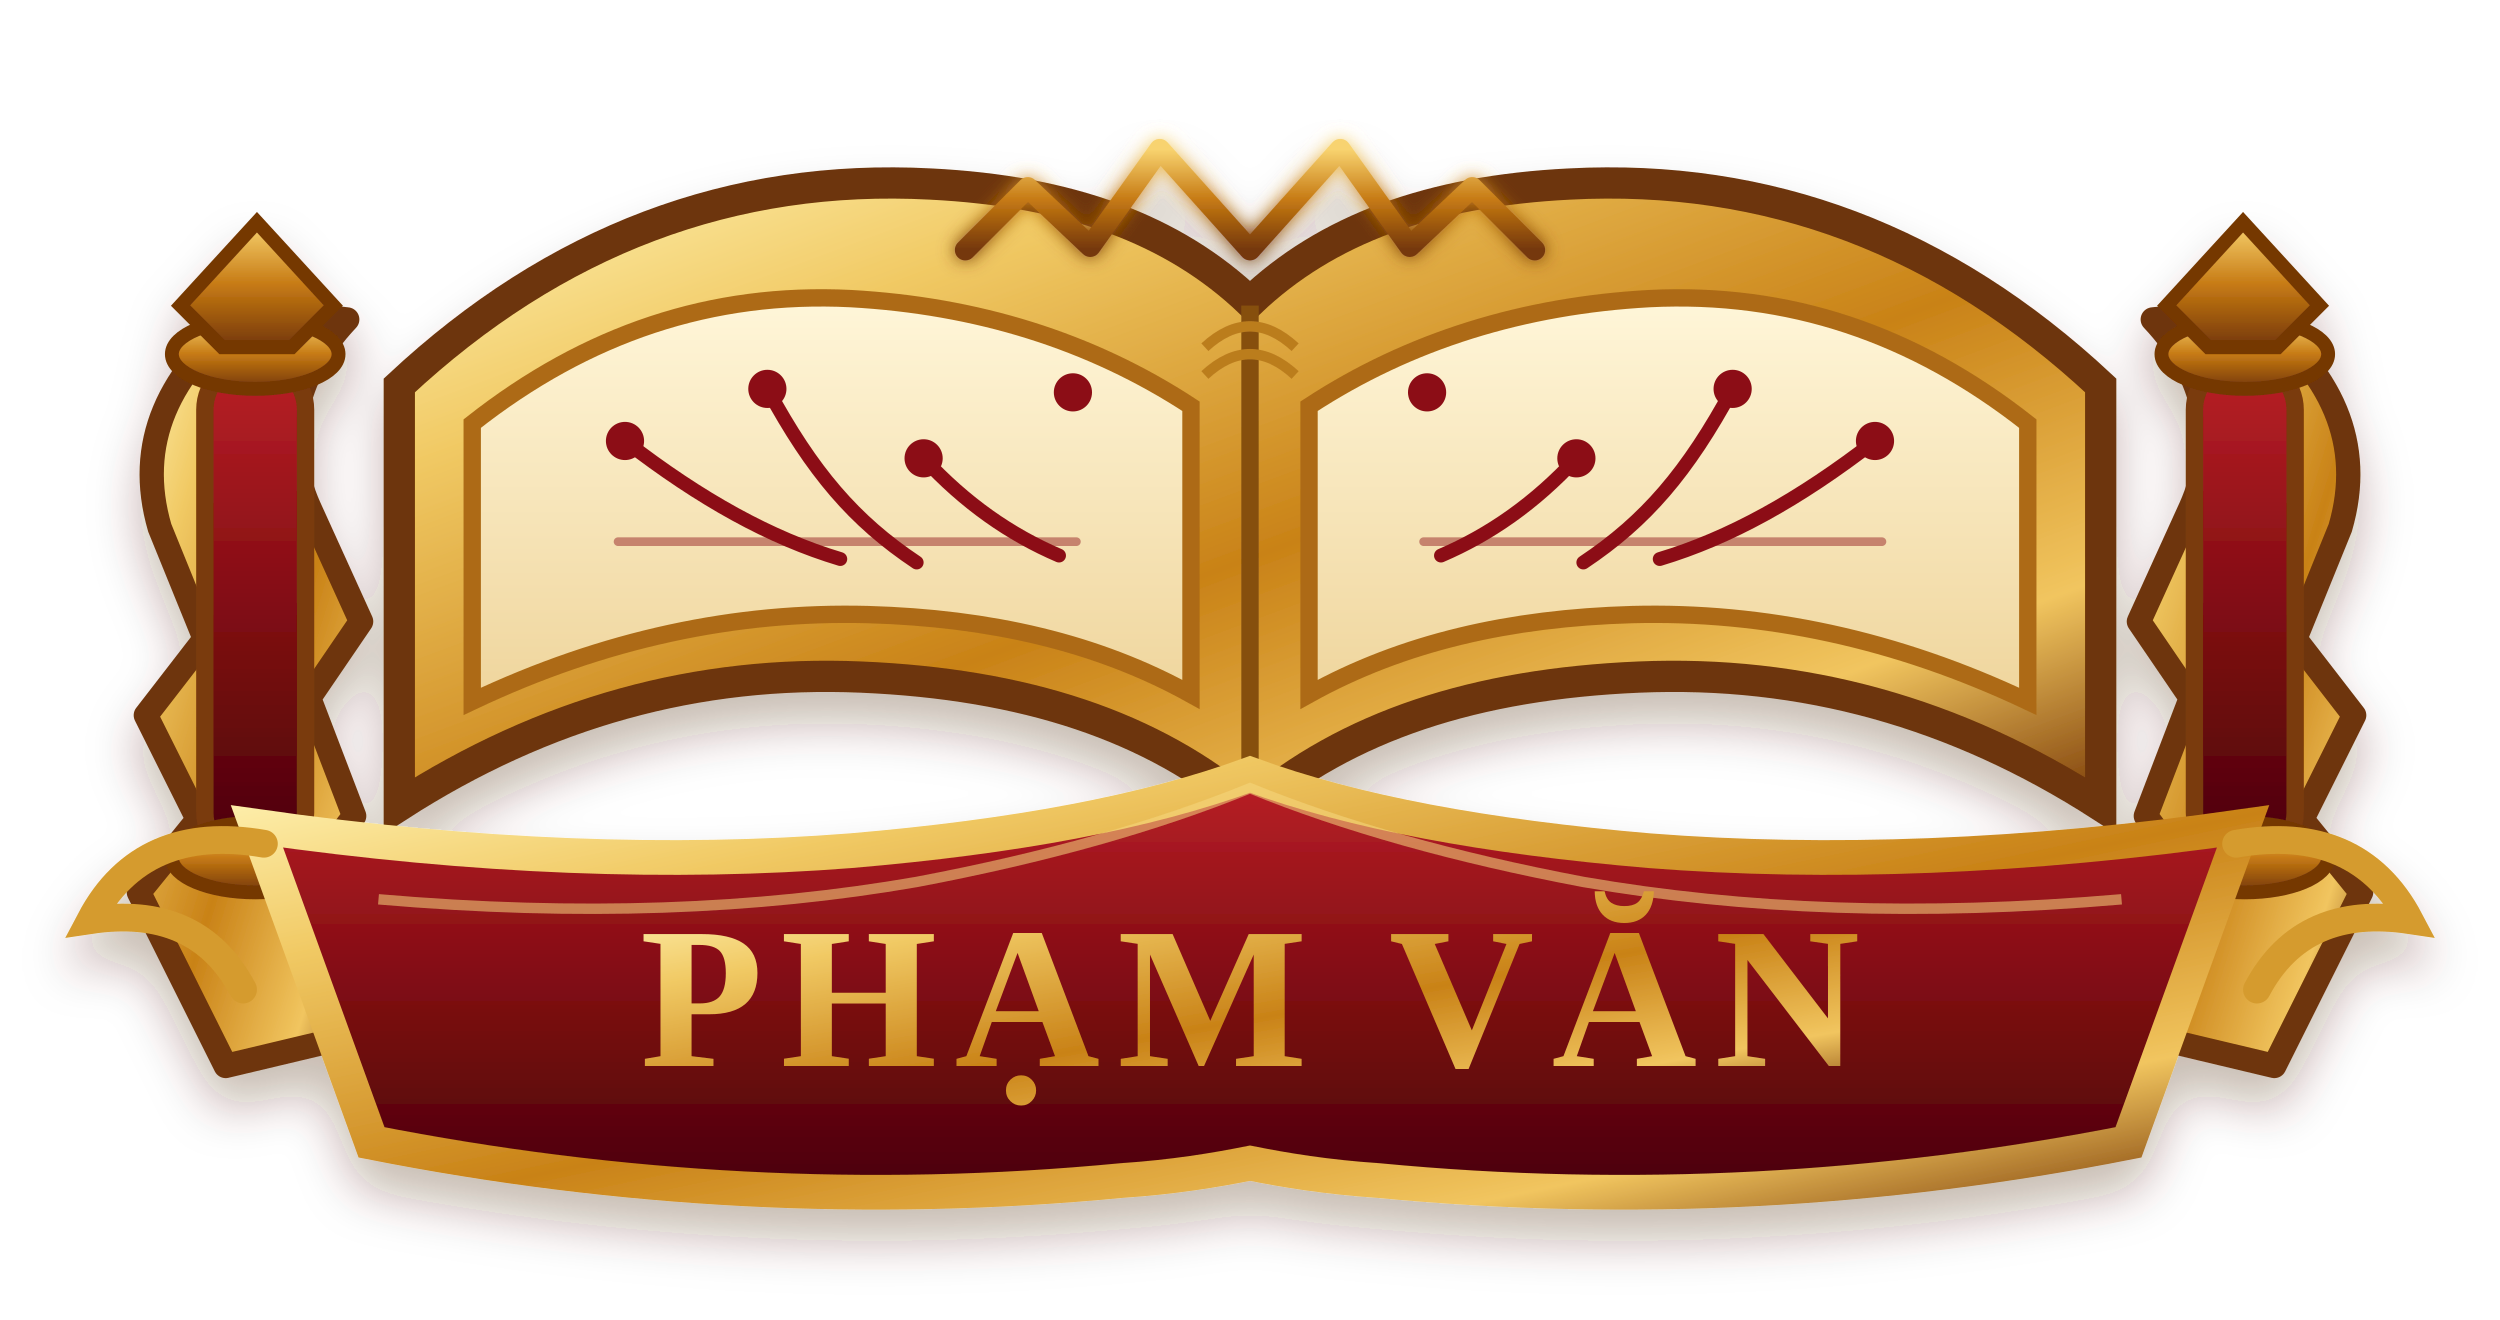
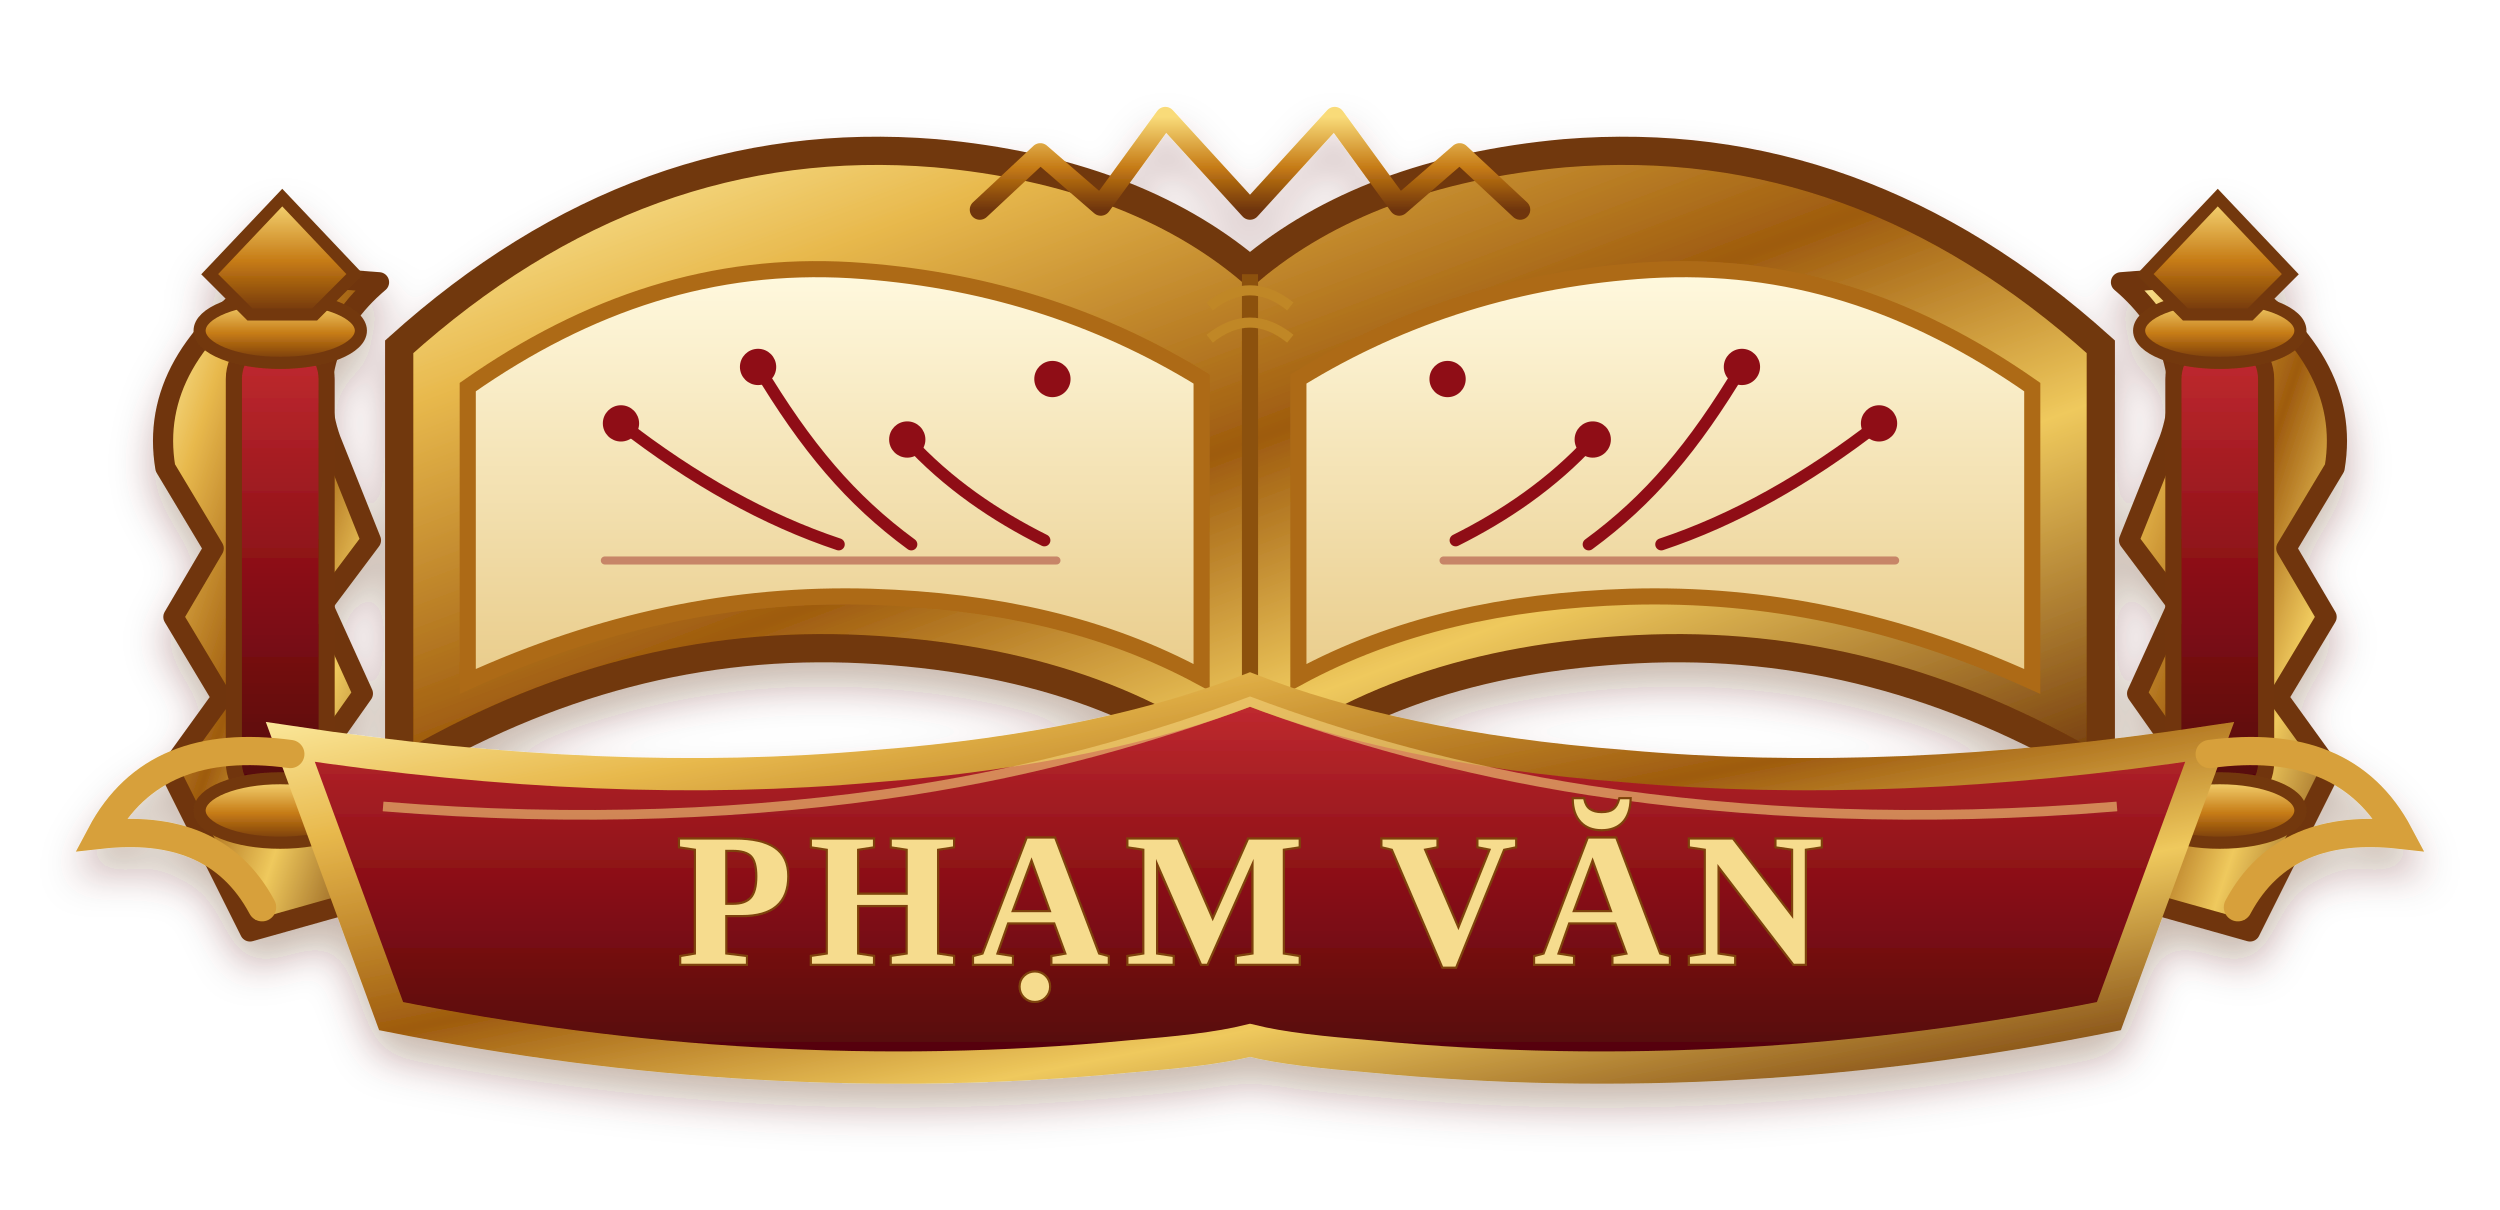
- <svg xmlns="http://www.w3.org/2000/svg" viewBox="0 0 720 380" role="img" aria-label="Gia phả họ Phạm Văn">
+ <svg xmlns="http://www.w3.org/2000/svg" viewBox="0 0 620 300" role="img" aria-label="Gia phả họ Phạm Văn">
  <defs>
    <linearGradient id="gold" x1="0" y1="0" x2="1" y2="1">
-       <stop stop-color="#fff3b4" />
-       <stop offset=".22" stop-color="#f1ca65" />
-       <stop offset=".55" stop-color="#c98217" />
-       <stop offset=".82" stop-color="#f1c55f" />
-       <stop offset="1" stop-color="#7b3c08" />
+       <stop stop-color="#fff2ac" />
+       <stop offset=".2" stop-color="#e8b94d" />
+       <stop offset=".48" stop-color="#9e5b0e" />
+       <stop offset=".7" stop-color="#efc95d" />
+       <stop offset="1" stop-color="#6e3507" />
    </linearGradient>
-     <linearGradient id="goldDeep" x1="0" y1="0" x2="0" y2="1">
-       <stop stop-color="#f8d36f" />
-       <stop offset=".5" stop-color="#c67a14" />
-       <stop offset="1" stop-color="#743707" />
+     <linearGradient id="gold2" x1="0" y1="0" x2="0" y2="1">
+       <stop stop-color="#f9db79" />
+       <stop offset=".55" stop-color="#c57a15" />
+       <stop offset="1" stop-color="#6f3508" />
    </linearGradient>
    <linearGradient id="red" x1="0" y1="0" x2="0" y2="1">
-       <stop stop-color="#ba2027" />
-       <stop offset=".52" stop-color="#7e0b12" />
-       <stop offset="1" stop-color="#490307" />
+       <stop stop-color="#c42c31" />
+       <stop offset=".5" stop-color="#8b1017" />
+       <stop offset="1" stop-color="#4f0508" />
    </linearGradient>
    <linearGradient id="page" x1="0" y1="0" x2="0" y2="1">
-       <stop stop-color="#fff6d9" />
-       <stop offset="1" stop-color="#efd59c" />
+       <stop stop-color="#fff9df" />
+       <stop offset="1" stop-color="#e9cc8a" />
    </linearGradient>
-     <filter id="shadow" x="-30%" y="-35%" width="160%" height="180%">
-       <feDropShadow dx="0" dy="9" stdDeviation="7" flood-color="#4b1607" flood-opacity=".30" />
-     </filter>
-     <filter id="glow" x="-40%" y="-40%" width="180%" height="180%">
-       <feGaussianBlur stdDeviation="2.4" result="b" />
-       <feMerge>
-         <feMergeNode in="b" />
-         <feMergeNode in="SourceGraphic" />
-       </feMerge>
+     <filter id="shadow" x="-25%" y="-35%" width="150%" height="180%">
+       <feDropShadow dx="0" dy="6" stdDeviation="5" flood-color="#541609" flood-opacity=".32" />
    </filter>
  </defs>
  <g filter="url(#shadow)">
-     <g stroke="#6e3508" stroke-width="7" stroke-linejoin="round">
-       <path d="M72 89c-24 18-33 39-26 63l13 32-17 22 15 30-17 21 25 50 42-10-20-42 15-20-13-34 15-22-15-33c-8-18-5-37 11-54z" fill="url(#gold)" />
-       <path d="M648 89c24 18 33 39 26 63l-13 32 17 22-15 30 17 21-25 50-42-10 20-42-15-20 13-34-15-22 15-33c8-18 5-37-11-54z" fill="url(#gold)" />
+     <g stroke="#6f3608" stroke-width="5" stroke-linejoin="round">
+       <path d="M68 68c-21 14-30 30-27 48l12 20-10 17 12 20-13 18 20 40 32-9-16-33 12-17-10-22 12-16-10-25c-5-14-1-28 12-39z" fill="url(#gold)" />
+       <path d="M552 68c21 14 30 30 27 48l-12 20 10 17-12 20 13 18-20 40-32-9 16-33-12-17 10-22-12-16 10-25c5-14 1-28-12-39z" fill="url(#gold)" />
    </g>
-     <g fill="url(#red)" stroke="#7a3a09" stroke-width="5">
-       <rect x="59" y="104" width="29" height="144" rx="14" />
-       <rect x="632" y="104" width="29" height="144" rx="14" />
+     <g fill="url(#red)" stroke="#713407" stroke-width="4">
+       <rect x="58" y="83" width="23" height="117" rx="11" />
+       <rect x="539" y="83" width="23" height="117" rx="11" />
    </g>
-     <g fill="url(#goldDeep)" stroke="#743705" stroke-width="4">
-       <ellipse cx="73.5" cy="102" rx="24" ry="10" />
-       <ellipse cx="73.5" cy="247" rx="24" ry="10" />
-       <ellipse cx="646.5" cy="102" rx="24" ry="10" />
-       <ellipse cx="646.5" cy="247" rx="24" ry="10" />
-       <path d="M52 88l22-24 22 24-12 12H64zM624 88l22-24 22 24-12 12h-20z" />
+     <g fill="url(#gold2)" stroke="#733807" stroke-width="3">
+       <ellipse cx="69.5" cy="82" rx="20" ry="8" />
+       <ellipse cx="69.5" cy="201" rx="20" ry="8" />
+       <ellipse cx="550.5" cy="82" rx="20" ry="8" />
+       <ellipse cx="550.5" cy="201" rx="20" ry="8" />
+       <path d="M52 68l18-19 18 19-10 10H62zM532 68l18-19 18 19-10 10h-16z" />
    </g>
-     <path d="M115 111c45-42 96-61 153-58 40 2 70 13 92 34 22-21 52-32 92-34 57-3 108 16 153 58v121c-42-27-86-39-133-37-47 2-84 14-112 38-28-24-65-36-112-38-47-2-91 10-133 37z" fill="url(#gold)" stroke="#6d3508" stroke-width="9" />
-     <path d="M136 122c33-26 69-38 109-36 36 2 69 12 98 31v83c-27-15-58-22-93-23-38-1-76 7-114 25z" fill="url(#page)" stroke="#ad6b16" stroke-width="5" />
-     <path d="M584 122c-33-26-69-38-109-36-36 2-69 12-98 31v83c27-15 58-22 93-23 38-1 76 7 114 25z" fill="url(#page)" stroke="#ad6b16" stroke-width="5" />
-     <path d="M360 88v143" stroke="#86500f" stroke-width="5" />
-     <path d="M347 100q13-12 26 0M347 108q13-12 26 0" fill="none" stroke="#bb7d1f" stroke-width="3" />
-     <g fill="#8c1016" stroke="#8c1016" stroke-linecap="round" stroke-linejoin="round">
-       <circle cx="180" cy="127" r="5" />
-       <circle cx="221" cy="112" r="5" />
-       <circle cx="266" cy="132" r="5" />
-       <circle cx="309" cy="113" r="5" />
-       <circle cx="411" cy="113" r="5" />
-       <circle cx="454" cy="132" r="5" />
-       <circle cx="499" cy="112" r="5" />
-       <circle cx="540" cy="127" r="5" />
-       <path d="M180 127c22 17 42 28 62 34M221 112c13 24 25 38 43 50M266 132c12 13 25 22 39 28M540 127c-22 17-42 28-62 34M499 112c-13 24-25 38-43 50M454 132c-12 13-25 22-39 28" fill="none" stroke-width="4" />
-       <path d="M178 156h132M410 156h132" fill="none" stroke-width="2.5" opacity=".45" />
+     <path d="M99 86c40-36 84-52 133-48 33 3 59 13 78 29 19-16 45-26 78-29 49-4 93 12 133 48v105c-37-22-75-32-115-30-40 2-72 13-96 33-24-20-56-31-96-33-40-2-78 8-115 30z" fill="url(#gold)" stroke="#713708" stroke-width="7" />
+     <path d="M116 96c30-21 61-31 95-29 32 2 61 11 87 27v74c-24-13-51-19-82-20-34-1-67 6-100 21z" fill="url(#page)" stroke="#ad6a15" stroke-width="4" />
+     <path d="M504 96c-30-21-61-31-95-29-32 2-61 11-87 27v74c24-13 51-19 82-20 34-1 67 6 100 21z" fill="url(#page)" stroke="#ad6a15" stroke-width="4" />
+     <path d="M310 68v125" stroke="#8c510f" stroke-width="4" />
+     <path d="M300 76q10-8 20 0m-20 8q10-8 20 0" fill="none" stroke="#c08725" stroke-width="2.5" />
+     <g fill="#8f1016" stroke="#8f1016" stroke-linecap="round">
+       <circle cx="154" cy="105" r="4" />
+       <circle cx="188" cy="91" r="4" />
+       <circle cx="225" cy="109" r="4" />
+       <circle cx="261" cy="94" r="4" />
+       <circle cx="359" cy="94" r="4" />
+       <circle cx="395" cy="109" r="4" />
+       <circle cx="432" cy="91" r="4" />
+       <circle cx="466" cy="105" r="4" />
+       <path d="M154 105c18 14 36 24 54 30m-20-44c12 20 23 33 38 44m-1-26c10 11 22 19 34 25M466 105c-18 14-36 24-54 30m20-44c-12 20-23 33-38 44m1-26c-10 11-22 19-34 25" fill="none" stroke-width="3" />
+       <path d="M150 139h112M358 139h112" fill="none" stroke-width="2" opacity=".42" />
    </g>
-     <g filter="url(#glow)" fill="none" stroke="url(#goldDeep)" stroke-width="6" stroke-linecap="round" stroke-linejoin="round">
-       <path d="M278 72l18-18 18 17 20-28 26 29 26-29 20 28 18-17 18 18" />
-       <path d="M292 78h136" stroke-width="4" />
+     <g fill="none" stroke="url(#gold2)" stroke-linecap="round" stroke-linejoin="round">
+       <path d="M243 52l15-14 15 13 16-22 21 23 21-23 16 22 15-13 15 14" stroke-width="5" />
+       <path d="M255 58h110" stroke-width="3" />
    </g>
-     <path d="M74 238c63 9 120 11 171 7 47-4 85-11 115-22 30 11 68 18 115 22 51 4 108 2 171-7l-33 91c-71 14-143 18-216 11-15-1-27-3-37-5-10 2-22 4-37 5-73 7-145 3-216-11z" fill="url(#red)" stroke="url(#gold)" stroke-width="10" />
-     <path d="M109 259c58 5 109 3 155-5 37-7 69-16 96-27 27 11 59 20 96 27 46 8 97 10 155 5" fill="none" stroke="#f5d77d" stroke-width="3" opacity=".55" />
-     <path d="M76 243c-23-4-40 3-50 22 20-3 35 3 44 20M644 243c23-4 40 3 50 22-20-3-35 3-44 20" fill="none" stroke="#d59b2e" stroke-width="8" stroke-linecap="round" />
-     <text x="360" y="307" text-anchor="middle" font-family="Georgia,'Times New Roman',serif" font-size="58" font-weight="700" letter-spacing="5" fill="url(#gold)">PHẠM VĂN</text>
+     <path d="M72 184c53 8 101 10 145 6 39-3 70-10 93-19 23 9 54 16 93 19 44 4 92 2 145-6l-25 68c-60 12-121 16-183 10-12-1-22-2-30-4-8 2-18 3-30 4-62 6-123 2-183-10z" fill="url(#red)" stroke="url(#gold)" stroke-width="8" />
+     <path d="M95 200c49 4 92 2 131-4 32-5 60-13 84-22 24 9 52 17 84 22 39 6 82 8 131 4" fill="none" stroke="#f5d57d" stroke-width="2.4" opacity=".58" />
+     <path d="M72 187c-22-3-38 3-47 20 18-2 32 3 40 18M548 187c22-3 38 3 47 20-18-2-32 3-40 18" fill="none" stroke="#d7a03a" stroke-width="7" stroke-linecap="round" />
+     <text x="310" y="239" text-anchor="middle" font-family="Georgia,'Times New Roman',serif" font-size="47" font-weight="700" letter-spacing="4" fill="#f6dc8e" stroke="#7e4309" stroke-width="1.1" paint-order="stroke">PHẠM VĂN</text>
  </g>
</svg>
